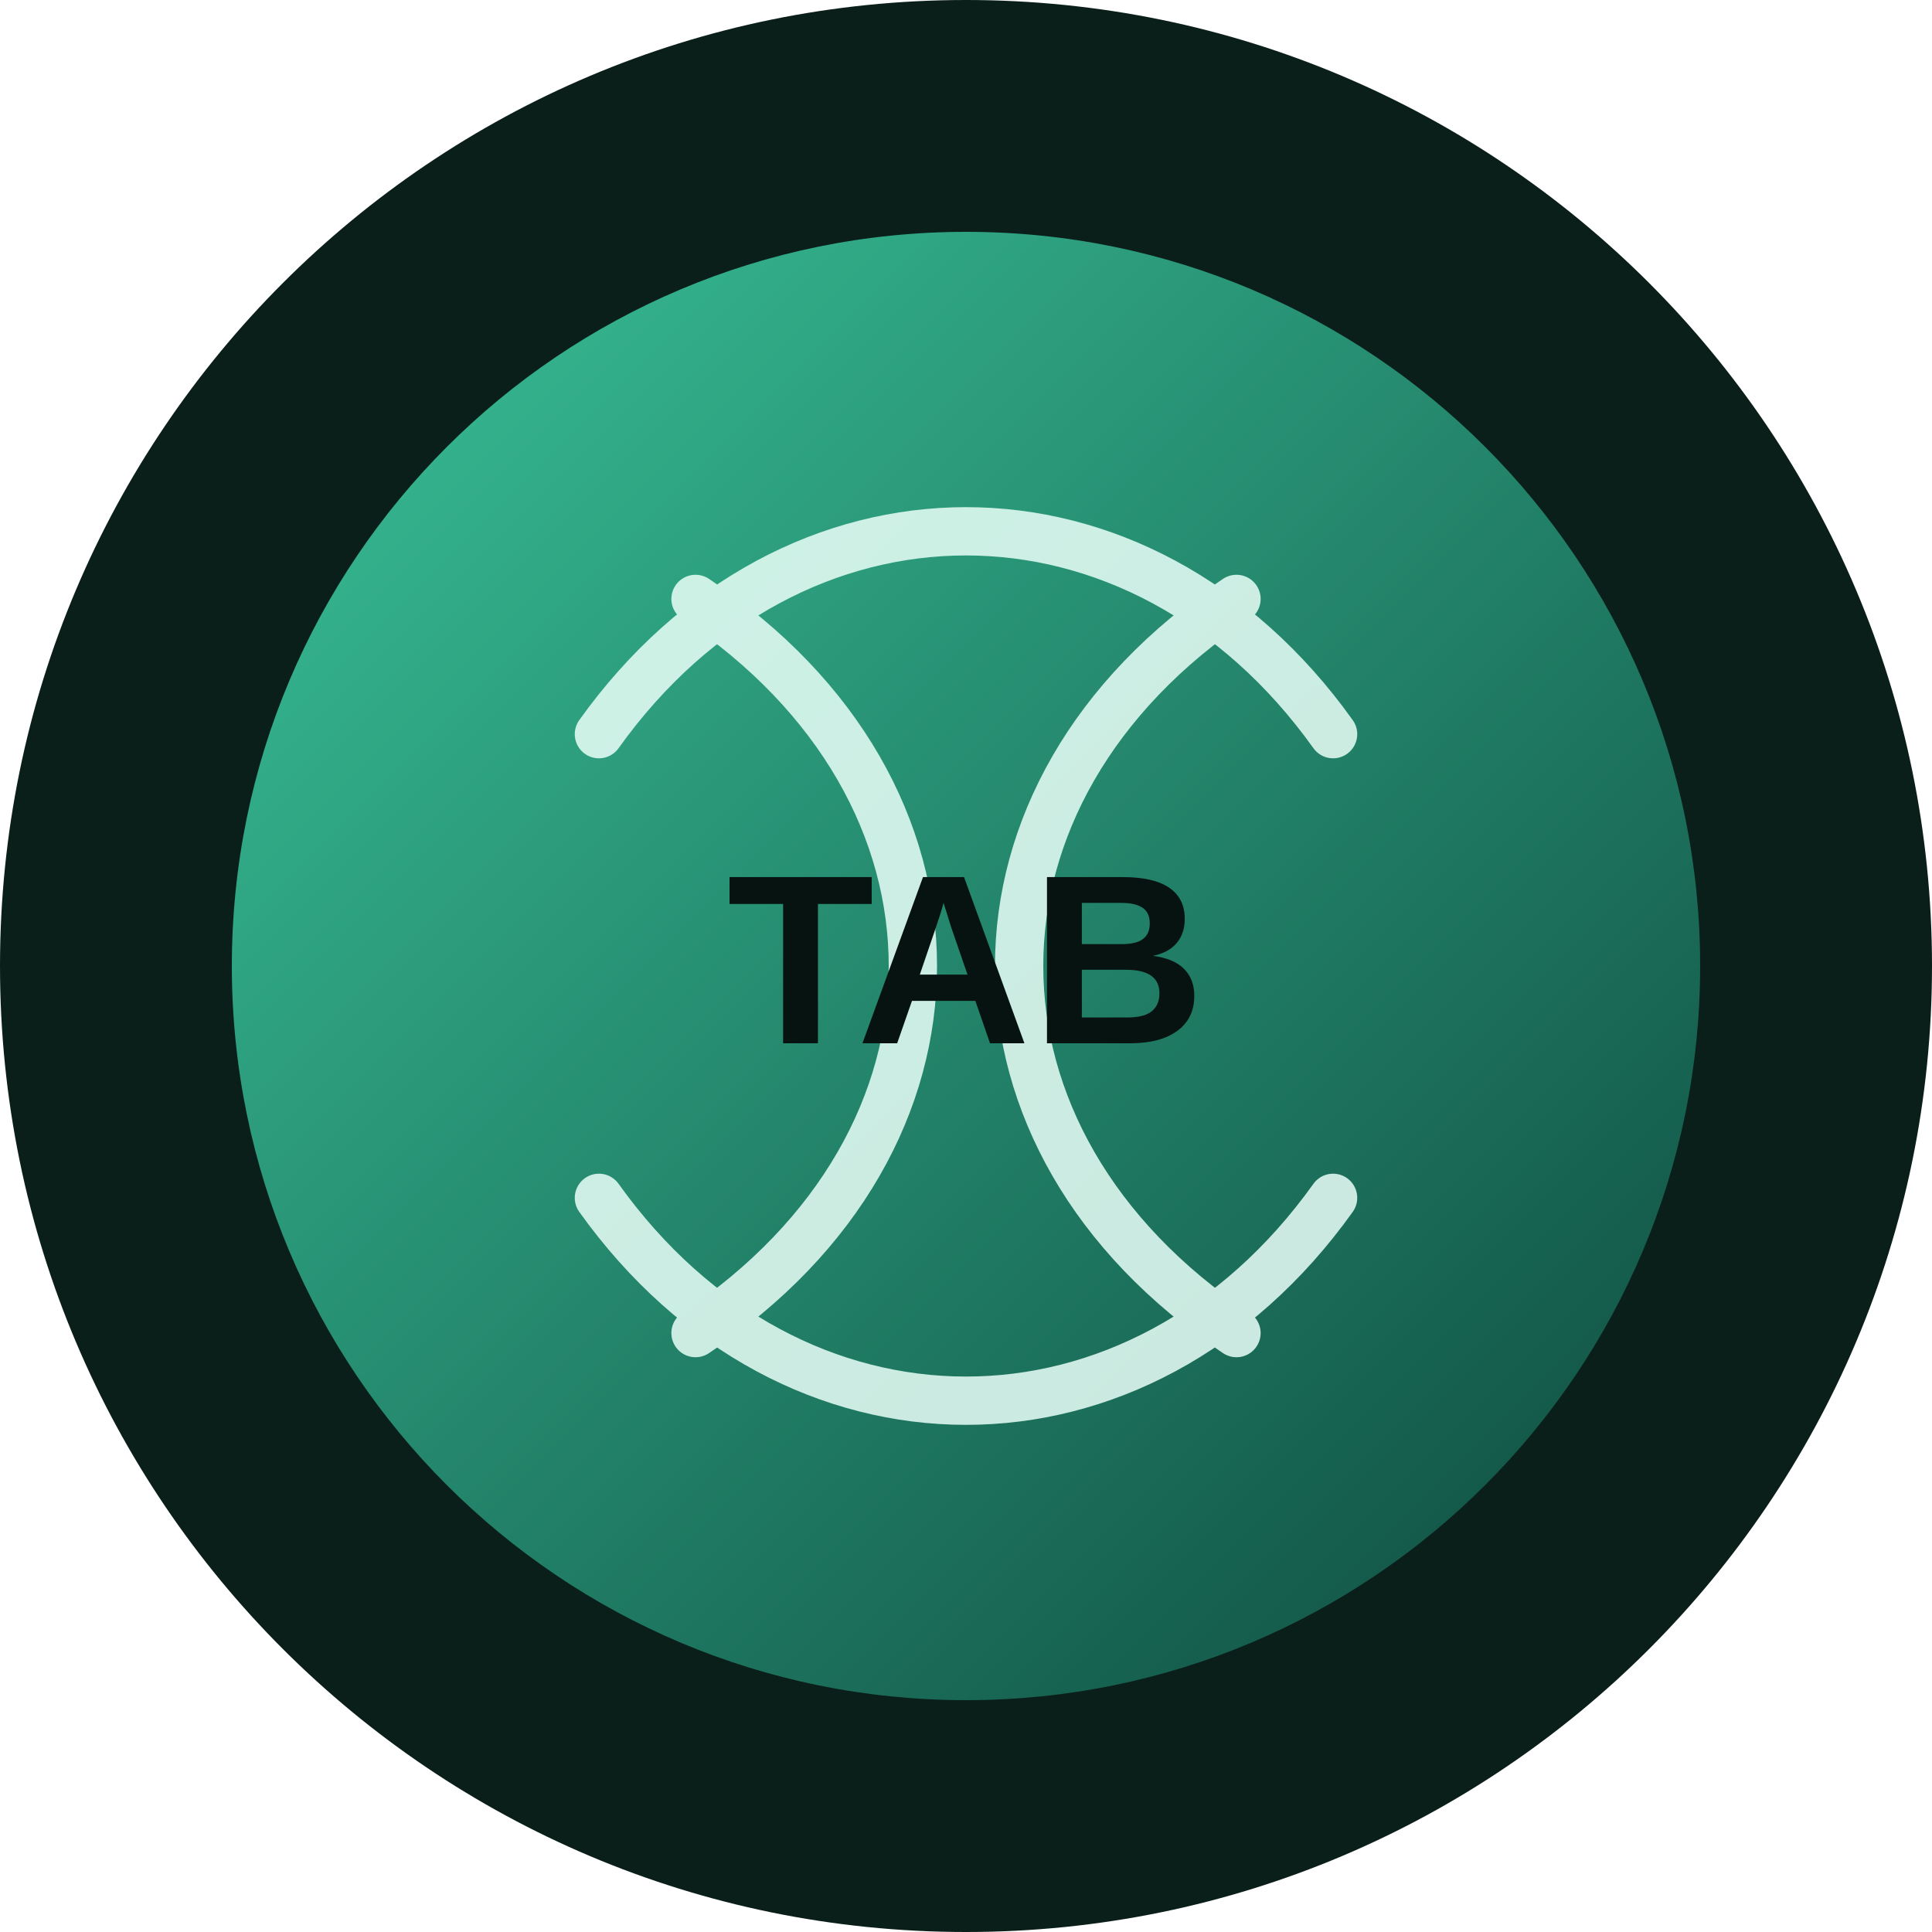
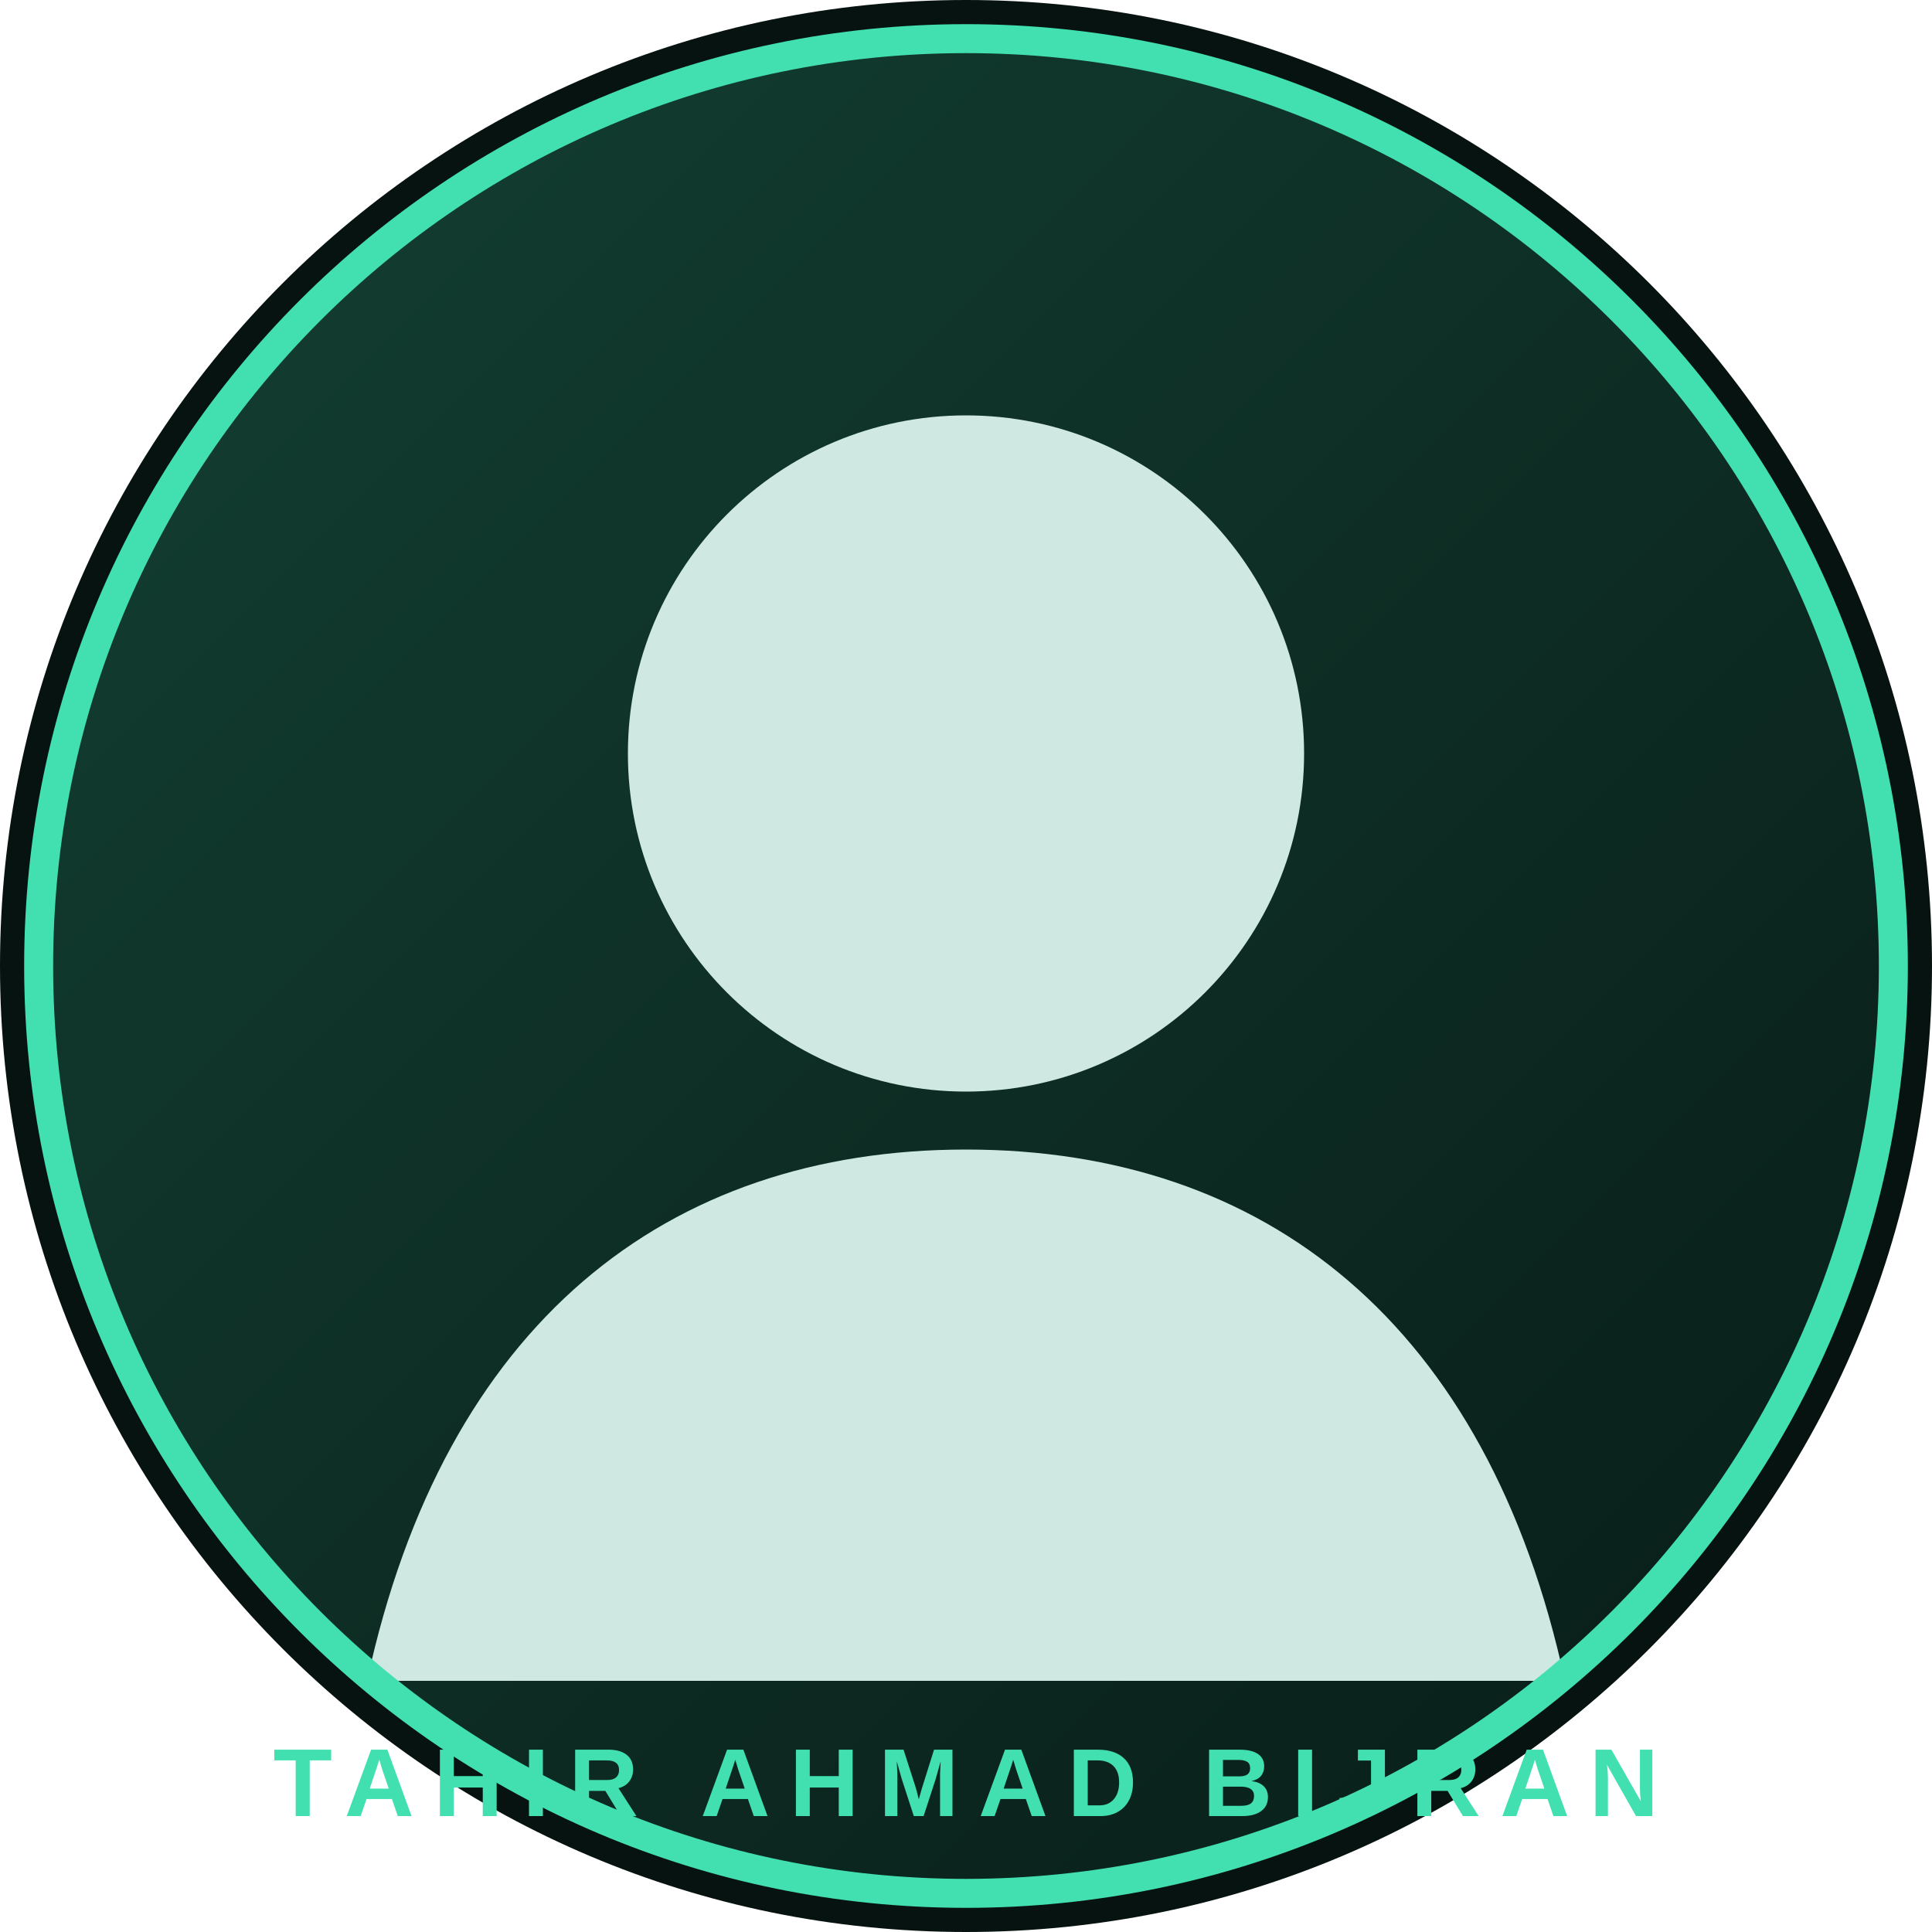
<svg xmlns="http://www.w3.org/2000/svg" viewBox="0 0 200 200">
  <defs>
    <linearGradient id="g" x1="0" y1="0" x2="1" y2="1">
      <stop stop-color="#42e0b0" />
-       <stop offset="1" stop-color="#0d4e43" />
+       <stop offset="1" stop-color="#0d3a32" />
    </linearGradient>
  </defs>
-   <rect width="200" height="200" rx="100" fill="#0b1f1a" />
-   <circle cx="100" cy="100" r="76" fill="url(#g)" opacity=".85" />
-   <path d="M62 76c20-28 56-28 76 0M62 124c20 28 56 28 76 0M72 62c30 20 30 56 0 76M128 62c-30 20-30 56 0 76" fill="none" stroke="#eafff8" stroke-width="5" stroke-linecap="round" opacity=".85" />
-   <text x="100" y="108" text-anchor="middle" font-family="Arial,sans-serif" font-weight="800" font-size="25" fill="#071310">TAB</text>
+   <rect width="200" height="200" rx="100" fill="#071310" />
+   <circle cx="100" cy="100" r="96" fill="url(#g)" opacity=".22" />
+   <circle cx="100" cy="78" r="35" fill="#cfe9e2" />
+   <path d="M38 174c8-37 31-55 62-55s54 18 62 55" fill="#cfe9e2" />
+   <circle cx="100" cy="100" r="96" fill="none" stroke="#42e0b0" stroke-width="3" />
+   <text x="100" y="188" text-anchor="middle" fill="#42e0b0" font-family="Arial,sans-serif" font-size="10" font-weight="700" letter-spacing="2">TAHIR AHMAD BIJRAN</text>
</svg>
